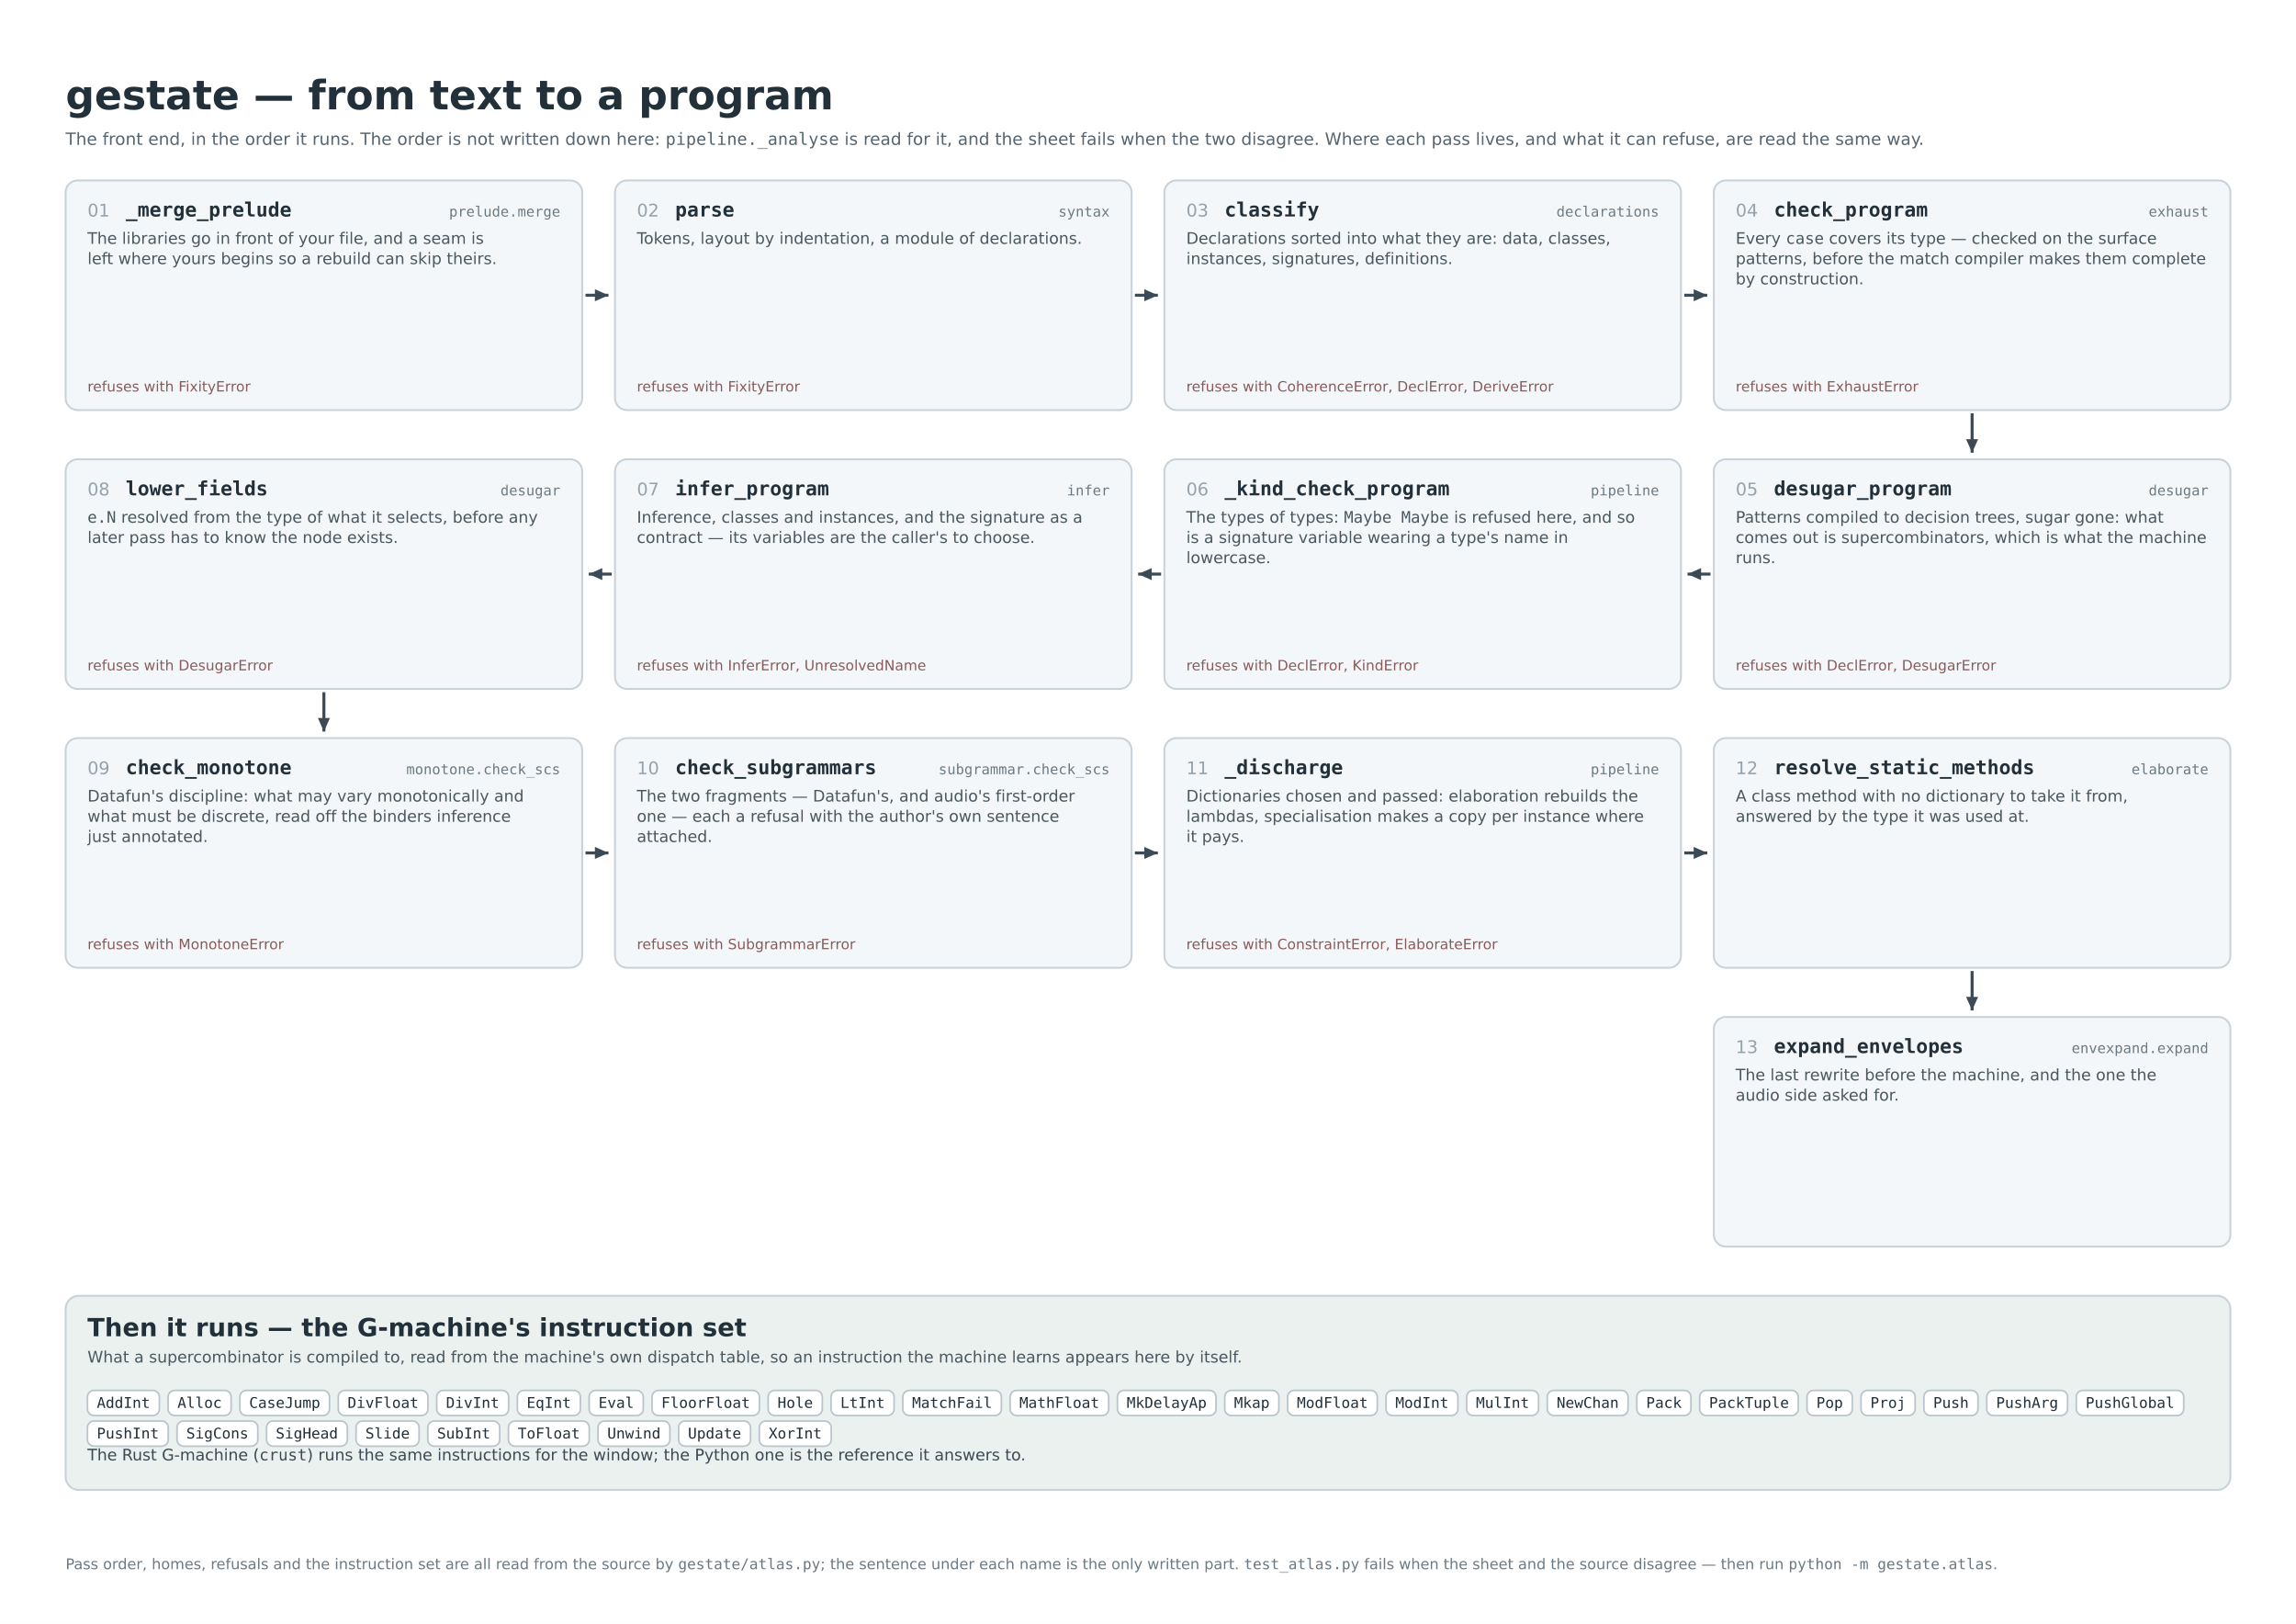
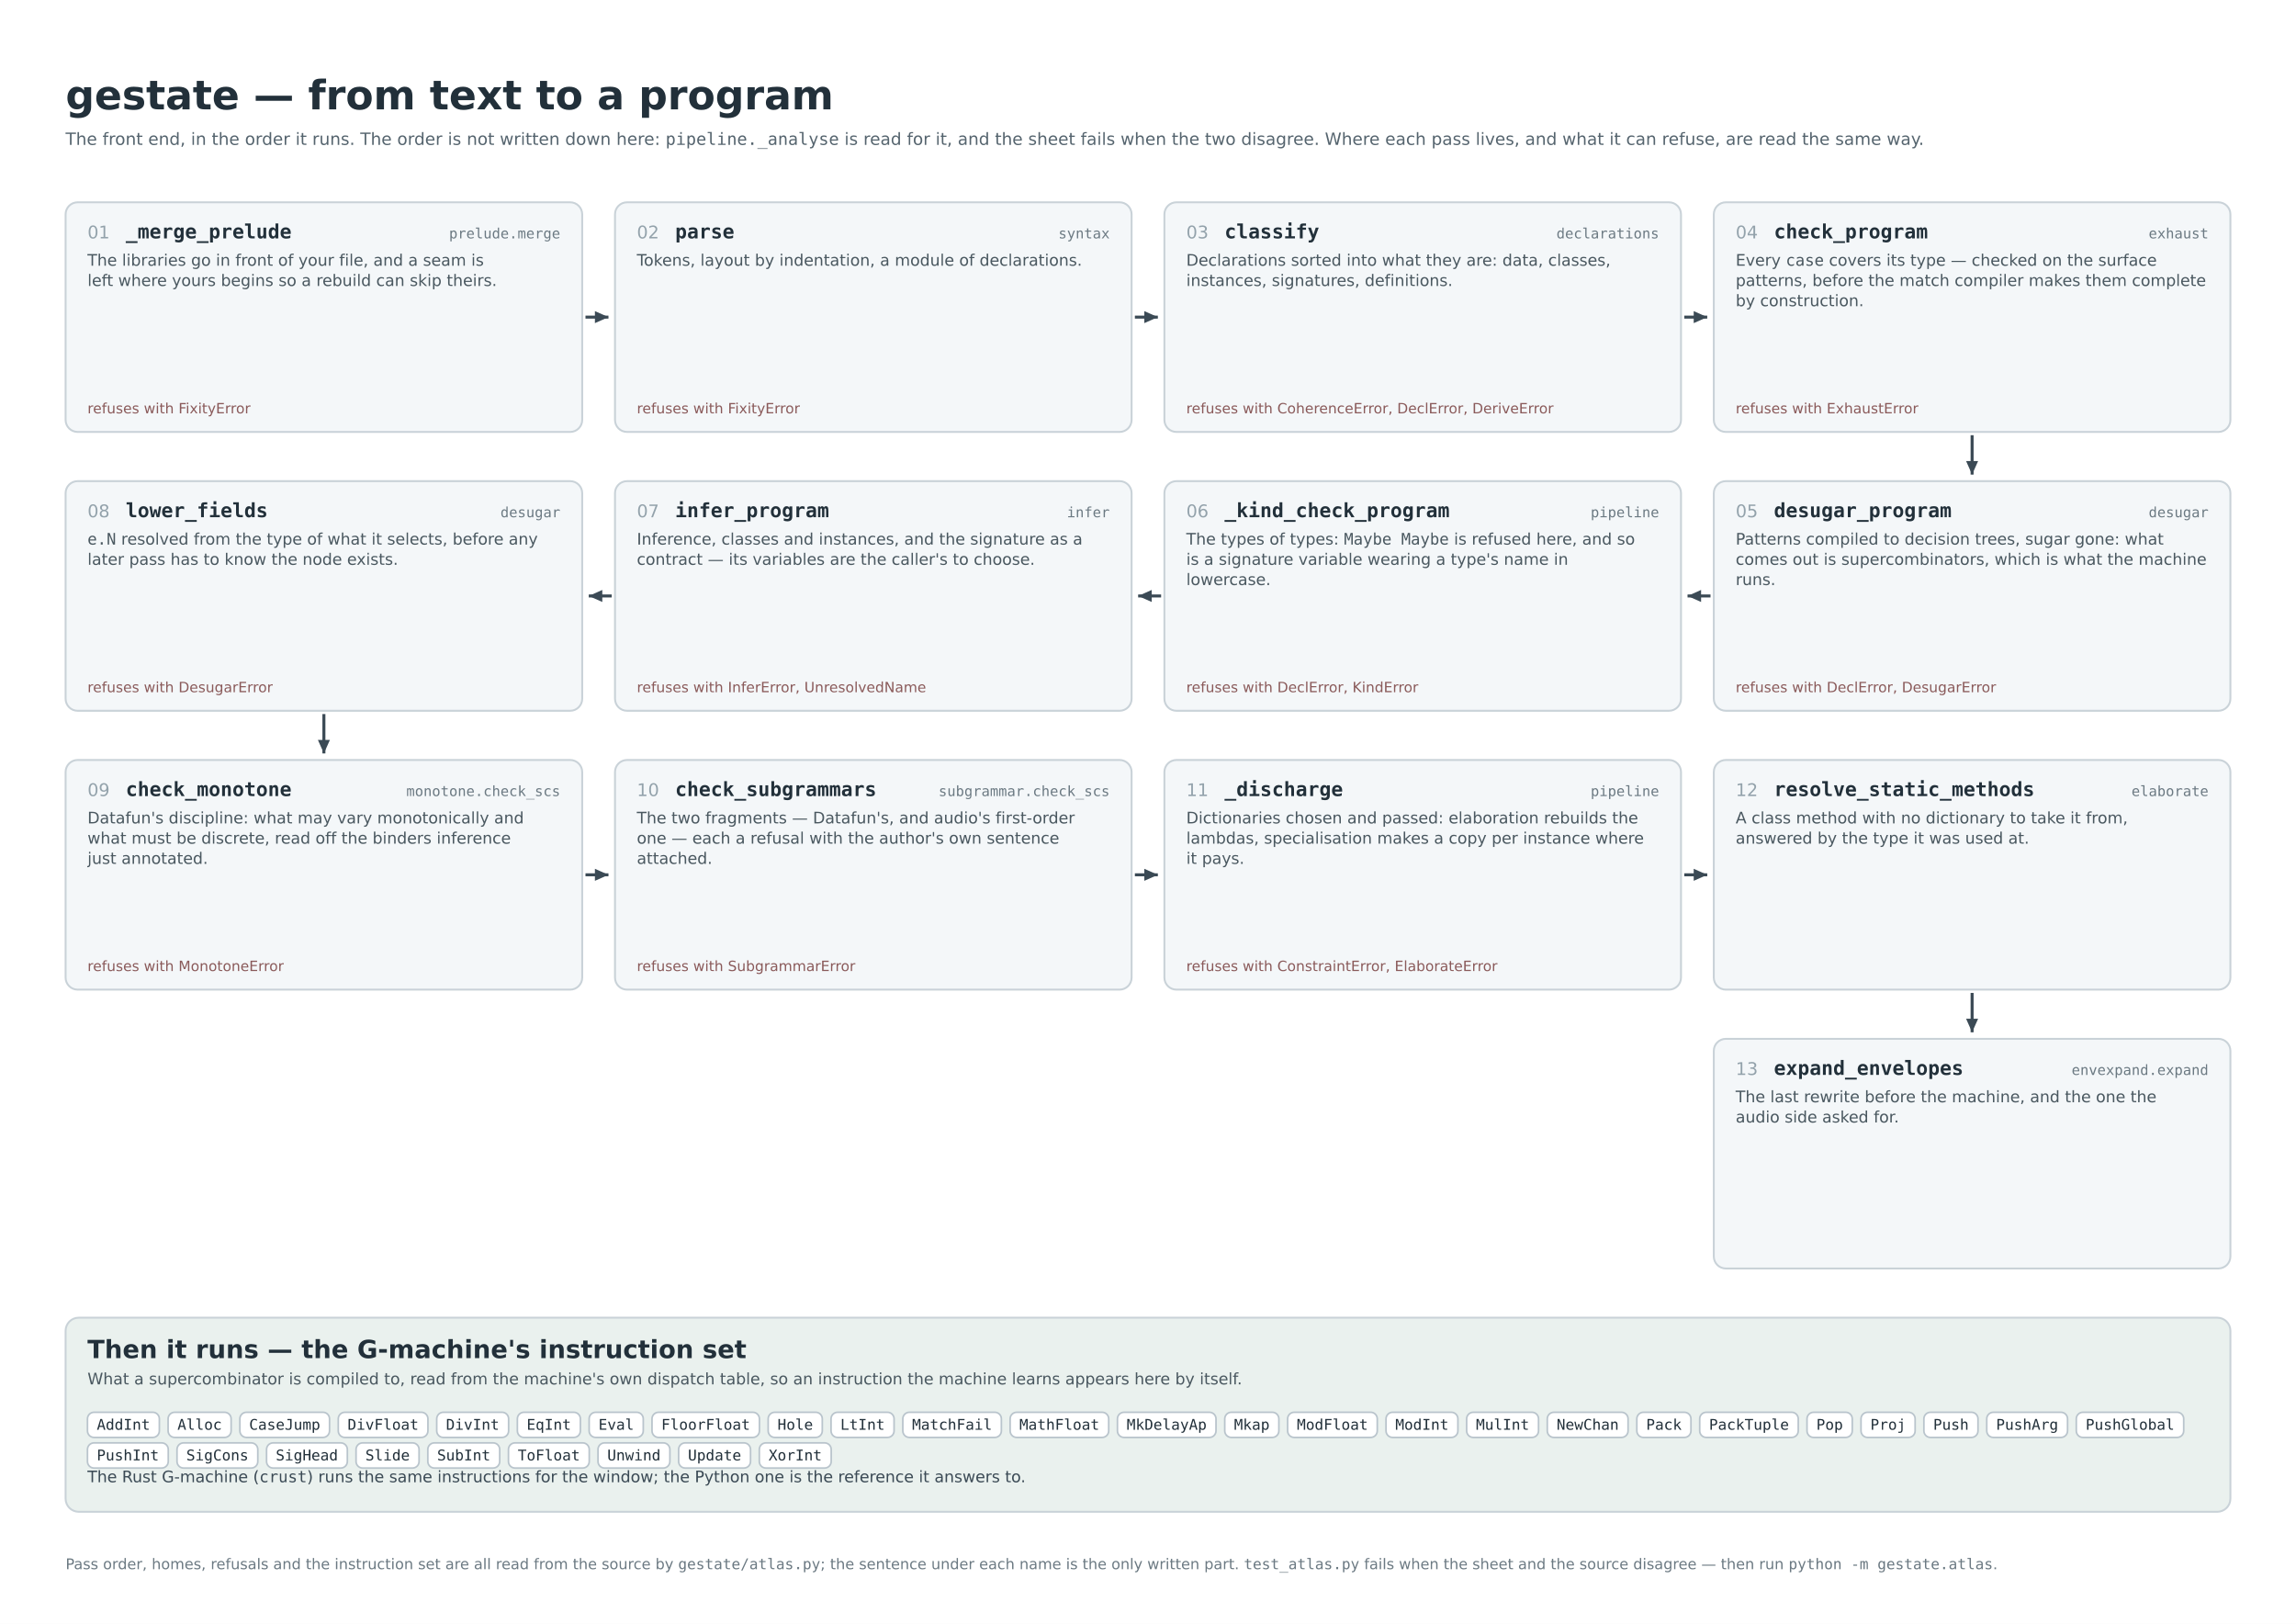
<svg xmlns="http://www.w3.org/2000/svg" width="420mm" height="297mm" viewBox="0 0 420 297">
  <defs>
    <marker id="tip" viewBox="0 0 10 10" refX="9" refY="5" markerWidth="5" markerHeight="5" orient="auto-start-reverse">
      <path d="M 0 1 L 9 5 L 0 9 z" fill="#3b4a55" />
    </marker>
  </defs>
  <style>
  text { font-family: 'DejaVu Sans', Verdana, sans-serif; fill: #22303a; }
  .mono, .chiptext { font-family: 'DejaVu Sans Mono', Consolas, monospace; }
  .title { font-size: 7.4px; font-weight: 700; }
  .subtitle { font-size: 3.1px; fill: #55646e; }
  .foot { font-size: 2.7px; fill: #6b7982; }
  .lane { stroke: #c9d2d8; stroke-width: 0.35; }
  .lanetitle { font-size: 4.6px; font-weight: 700; }
  .step { font-size: 3.6px; font-weight: 700; }
  .stepnum { font-size: 3.2px; fill: #93a2ab; }
  .home { font-size: 2.6px; fill: #6b7982; text-anchor: end; }
  .refuses { font-size: 2.6px; fill: #8a5a5a; }
  .note { font-size: 2.9px; fill: #4a5860; }
  .extra { font-size: 2.9px; fill: #3b4a55; }
  .chip { fill: #ffffff; stroke: #b9c4cc; stroke-width: 0.3; }
  .chiptext { font-size: 2.7px; text-anchor: middle; }
  .edge { stroke: #3b4a55; stroke-width: 0.55; fill: none; }
  .edgetext { font-size: 2.7px; fill: #3b4a55; text-anchor: middle; }
</style>
  <rect x="0" y="0" width="420" height="297" fill="#ffffff" />
  <text class="title" x="12.00" y="20.00">gestate — from text to a program</text>
-   <text class="subtitle" x="12.00" y="26.50">The front end, in the order it runs.  The order is not written down here: <tspan class="mono">pipeline._analyse</tspan> is read for it, and the sheet fails when the two disagree.  Where each pass lives, and what it can refuse, are read the same way.</text>
+   <text class="subtitle" x="12.00" y="26.50">The front end, in the order it runs. The order is not written down here: <tspan class="mono">pipeline._analyse</tspan> is read for it, and the sheet fails when the two disagree. Where each pass lives, and what it can refuse, are read the same way.</text>
  <text class="foot" x="12.00" y="287.00">Pass order, homes, refusals and the instruction set are all read from the source by <tspan class="mono">gestate/atlas.py</tspan>; the sentence under each name is the only written part.  <tspan class="mono">test_atlas.py</tspan> fails when the sheet and the source disagree — then run <tspan class="mono">python -m gestate.atlas</tspan>.</text>
-   <rect class="lane" x="12.00" y="33.00" width="94.50" height="42.00" rx="2.2" style="fill:#f4f7f9" />
-   <text class="stepnum" x="16.00" y="39.60">01</text>
-   <text class="step mono" x="23.00" y="39.60">_merge_prelude</text>
-   <text class="home mono" x="102.50" y="39.60">prelude.merge</text>
-   <text class="note" x="16.00" y="44.60">The libraries go in front of your file, and a seam is</text>
-   <text class="note" x="16.00" y="48.30">left where yours begins so a rebuild can skip theirs.</text>
-   <text class="refuses" x="16.00" y="71.60">refuses with FixityError</text>
-   <rect class="lane" x="112.50" y="33.00" width="94.50" height="42.00" rx="2.2" style="fill:#f4f7f9" />
-   <text class="stepnum" x="116.50" y="39.60">02</text>
-   <text class="step mono" x="123.50" y="39.60">parse</text>
-   <text class="home mono" x="203.00" y="39.60">syntax</text>
-   <text class="note" x="116.50" y="44.60">Tokens, layout by indentation, a module of declarations.</text>
-   <text class="refuses" x="116.50" y="71.60">refuses with FixityError</text>
-   <rect class="lane" x="213.00" y="33.00" width="94.50" height="42.00" rx="2.2" style="fill:#f4f7f9" />
-   <text class="stepnum" x="217.00" y="39.60">03</text>
-   <text class="step mono" x="224.00" y="39.60">classify</text>
-   <text class="home mono" x="303.50" y="39.60">declarations</text>
-   <text class="note" x="217.00" y="44.60">Declarations sorted into what they are: data, classes,</text>
-   <text class="note" x="217.00" y="48.30">instances, signatures, definitions.</text>
-   <text class="refuses" x="217.00" y="71.60">refuses with CoherenceError, DeclError, DeriveError</text>
-   <rect class="lane" x="313.50" y="33.00" width="94.50" height="42.00" rx="2.2" style="fill:#f4f7f9" />
-   <text class="stepnum" x="317.50" y="39.60">04</text>
-   <text class="step mono" x="324.50" y="39.60">check_program</text>
-   <text class="home mono" x="404.00" y="39.60">exhaust</text>
-   <text class="note" x="317.50" y="44.60">Every <tspan class="mono">case</tspan> covers its type — checked on the surface</text>
-   <text class="note" x="317.50" y="48.30">patterns, before the match compiler makes them complete</text>
-   <text class="note" x="317.50" y="52.00">by construction.</text>
-   <text class="refuses" x="317.50" y="71.60">refuses with ExhaustError</text>
-   <rect class="lane" x="313.50" y="84.00" width="94.50" height="42.00" rx="2.2" style="fill:#f4f7f9" />
-   <text class="stepnum" x="317.50" y="90.60">05</text>
-   <text class="step mono" x="324.50" y="90.60">desugar_program</text>
-   <text class="home mono" x="404.00" y="90.60">desugar</text>
-   <text class="note" x="317.50" y="95.60">Patterns compiled to decision trees, sugar gone: what</text>
-   <text class="note" x="317.50" y="99.30">comes out is supercombinators, which is what the machine</text>
-   <text class="note" x="317.50" y="103.00">runs.</text>
-   <text class="refuses" x="317.50" y="122.60">refuses with DeclError, DesugarError</text>
-   <rect class="lane" x="213.00" y="84.00" width="94.50" height="42.00" rx="2.2" style="fill:#f4f7f9" />
-   <text class="stepnum" x="217.00" y="90.60">06</text>
-   <text class="step mono" x="224.00" y="90.60">_kind_check_program</text>
-   <text class="home mono" x="303.50" y="90.60">pipeline</text>
-   <text class="note" x="217.00" y="95.60">The types of types: <tspan class="mono">Maybe Maybe</tspan> is refused here, and so</text>
-   <text class="note" x="217.00" y="99.30">is a signature variable wearing a type's name in</text>
-   <text class="note" x="217.00" y="103.00">lowercase.</text>
-   <text class="refuses" x="217.00" y="122.60">refuses with DeclError, KindError</text>
-   <rect class="lane" x="112.50" y="84.00" width="94.50" height="42.00" rx="2.2" style="fill:#f4f7f9" />
-   <text class="stepnum" x="116.50" y="90.60">07</text>
-   <text class="step mono" x="123.50" y="90.60">infer_program</text>
-   <text class="home mono" x="203.00" y="90.60">infer</text>
-   <text class="note" x="116.50" y="95.60">Inference, classes and instances, and the signature as a</text>
-   <text class="note" x="116.50" y="99.30">contract — its variables are the caller's to choose.</text>
-   <text class="refuses" x="116.50" y="122.60">refuses with InferError, UnresolvedName</text>
-   <rect class="lane" x="12.00" y="84.00" width="94.50" height="42.00" rx="2.2" style="fill:#f4f7f9" />
-   <text class="stepnum" x="16.00" y="90.60">08</text>
-   <text class="step mono" x="23.00" y="90.60">lower_fields</text>
-   <text class="home mono" x="102.50" y="90.60">desugar</text>
-   <text class="note" x="16.00" y="95.60">
+   <rect class="lane" x="12.00" y="37.00" width="94.50" height="42.00" rx="2.2" style="fill:#f4f7f9" />
+   <text class="stepnum" x="16.00" y="43.60">01</text>
+   <text class="step mono" x="23.00" y="43.60">_merge_prelude</text>
+   <text class="home mono" x="102.50" y="43.60">prelude.merge</text>
+   <text class="note" x="16.00" y="48.60">The libraries go in front of your file, and a seam is</text>
+   <text class="note" x="16.00" y="52.30">left where yours begins so a rebuild can skip theirs.</text>
+   <text class="refuses" x="16.00" y="75.60">refuses with FixityError</text>
+   <rect class="lane" x="112.50" y="37.00" width="94.50" height="42.00" rx="2.2" style="fill:#f4f7f9" />
+   <text class="stepnum" x="116.50" y="43.60">02</text>
+   <text class="step mono" x="123.50" y="43.60">parse</text>
+   <text class="home mono" x="203.00" y="43.60">syntax</text>
+   <text class="note" x="116.50" y="48.60">Tokens, layout by indentation, a module of declarations.</text>
+   <text class="refuses" x="116.50" y="75.60">refuses with FixityError</text>
+   <rect class="lane" x="213.00" y="37.00" width="94.50" height="42.00" rx="2.2" style="fill:#f4f7f9" />
+   <text class="stepnum" x="217.00" y="43.60">03</text>
+   <text class="step mono" x="224.00" y="43.60">classify</text>
+   <text class="home mono" x="303.50" y="43.60">declarations</text>
+   <text class="note" x="217.00" y="48.60">Declarations sorted into what they are: data, classes,</text>
+   <text class="note" x="217.00" y="52.30">instances, signatures, definitions.</text>
+   <text class="refuses" x="217.00" y="75.60">refuses with CoherenceError, DeclError, DeriveError</text>
+   <rect class="lane" x="313.50" y="37.00" width="94.50" height="42.00" rx="2.2" style="fill:#f4f7f9" />
+   <text class="stepnum" x="317.50" y="43.60">04</text>
+   <text class="step mono" x="324.50" y="43.60">check_program</text>
+   <text class="home mono" x="404.00" y="43.60">exhaust</text>
+   <text class="note" x="317.50" y="48.60">Every <tspan class="mono">case</tspan> covers its type — checked on the surface</text>
+   <text class="note" x="317.50" y="52.30">patterns, before the match compiler makes them complete</text>
+   <text class="note" x="317.50" y="56.00">by construction.</text>
+   <text class="refuses" x="317.50" y="75.60">refuses with ExhaustError</text>
+   <rect class="lane" x="313.50" y="88.00" width="94.50" height="42.00" rx="2.2" style="fill:#f4f7f9" />
+   <text class="stepnum" x="317.50" y="94.60">05</text>
+   <text class="step mono" x="324.50" y="94.60">desugar_program</text>
+   <text class="home mono" x="404.00" y="94.60">desugar</text>
+   <text class="note" x="317.50" y="99.60">Patterns compiled to decision trees, sugar gone: what</text>
+   <text class="note" x="317.50" y="103.30">comes out is supercombinators, which is what the machine</text>
+   <text class="note" x="317.50" y="107.00">runs.</text>
+   <text class="refuses" x="317.50" y="126.60">refuses with DeclError, DesugarError</text>
+   <rect class="lane" x="213.00" y="88.00" width="94.50" height="42.00" rx="2.2" style="fill:#f4f7f9" />
+   <text class="stepnum" x="217.00" y="94.60">06</text>
+   <text class="step mono" x="224.00" y="94.60">_kind_check_program</text>
+   <text class="home mono" x="303.50" y="94.60">pipeline</text>
+   <text class="note" x="217.00" y="99.60">The types of types: <tspan class="mono">Maybe Maybe</tspan> is refused here, and so</text>
+   <text class="note" x="217.00" y="103.30">is a signature variable wearing a type's name in</text>
+   <text class="note" x="217.00" y="107.00">lowercase.</text>
+   <text class="refuses" x="217.00" y="126.60">refuses with DeclError, KindError</text>
+   <rect class="lane" x="112.50" y="88.00" width="94.50" height="42.00" rx="2.2" style="fill:#f4f7f9" />
+   <text class="stepnum" x="116.50" y="94.60">07</text>
+   <text class="step mono" x="123.50" y="94.60">infer_program</text>
+   <text class="home mono" x="203.00" y="94.60">infer</text>
+   <text class="note" x="116.50" y="99.60">Inference, classes and instances, and the signature as a</text>
+   <text class="note" x="116.50" y="103.30">contract — its variables are the caller's to choose.</text>
+   <text class="refuses" x="116.50" y="126.60">refuses with InferError, UnresolvedName</text>
+   <rect class="lane" x="12.00" y="88.00" width="94.50" height="42.00" rx="2.2" style="fill:#f4f7f9" />
+   <text class="stepnum" x="16.00" y="94.60">08</text>
+   <text class="step mono" x="23.00" y="94.60">lower_fields</text>
+   <text class="home mono" x="102.50" y="94.60">desugar</text>
+   <text class="note" x="16.00" y="99.60">
    <tspan class="mono">e.N</tspan> resolved from the type of what it selects, before any</text>
-   <text class="note" x="16.00" y="99.30">later pass has to know the node exists.</text>
-   <text class="refuses" x="16.00" y="122.60">refuses with DesugarError</text>
-   <rect class="lane" x="12.00" y="135.00" width="94.50" height="42.00" rx="2.2" style="fill:#f4f7f9" />
-   <text class="stepnum" x="16.00" y="141.60">09</text>
-   <text class="step mono" x="23.00" y="141.60">check_monotone</text>
-   <text class="home mono" x="102.50" y="141.60">monotone.check_scs</text>
-   <text class="note" x="16.00" y="146.60">Datafun's discipline: what may vary monotonically and</text>
-   <text class="note" x="16.00" y="150.30">what must be discrete, read off the binders inference</text>
-   <text class="note" x="16.00" y="154.00">just annotated.</text>
-   <text class="refuses" x="16.00" y="173.60">refuses with MonotoneError</text>
-   <rect class="lane" x="112.50" y="135.00" width="94.50" height="42.00" rx="2.2" style="fill:#f4f7f9" />
-   <text class="stepnum" x="116.50" y="141.60">10</text>
-   <text class="step mono" x="123.50" y="141.60">check_subgrammars</text>
-   <text class="home mono" x="203.00" y="141.60">subgrammar.check_scs</text>
-   <text class="note" x="116.50" y="146.60">The two fragments — Datafun's, and audio's first-order</text>
-   <text class="note" x="116.50" y="150.30">one — each a refusal with the author's own sentence</text>
-   <text class="note" x="116.50" y="154.00">attached.</text>
-   <text class="refuses" x="116.50" y="173.60">refuses with SubgrammarError</text>
-   <rect class="lane" x="213.00" y="135.00" width="94.50" height="42.00" rx="2.2" style="fill:#f4f7f9" />
-   <text class="stepnum" x="217.00" y="141.60">11</text>
-   <text class="step mono" x="224.00" y="141.60">_discharge</text>
-   <text class="home mono" x="303.50" y="141.60">pipeline</text>
-   <text class="note" x="217.00" y="146.60">Dictionaries chosen and passed: elaboration rebuilds the</text>
-   <text class="note" x="217.00" y="150.30">lambdas, specialisation makes a copy per instance where</text>
-   <text class="note" x="217.00" y="154.00">it pays.</text>
-   <text class="refuses" x="217.00" y="173.60">refuses with ConstraintError, ElaborateError</text>
-   <rect class="lane" x="313.50" y="135.00" width="94.50" height="42.00" rx="2.2" style="fill:#f4f7f9" />
-   <text class="stepnum" x="317.50" y="141.60">12</text>
-   <text class="step mono" x="324.50" y="141.60">resolve_static_methods</text>
-   <text class="home mono" x="404.00" y="141.60">elaborate</text>
-   <text class="note" x="317.50" y="146.60">A class method with no dictionary to take it from,</text>
-   <text class="note" x="317.50" y="150.30">answered by the type it was used at.</text>
-   <rect class="lane" x="313.50" y="186.00" width="94.50" height="42.00" rx="2.2" style="fill:#f4f7f9" />
-   <text class="stepnum" x="317.50" y="192.60">13</text>
-   <text class="step mono" x="324.50" y="192.60">expand_envelopes</text>
-   <text class="home mono" x="404.00" y="192.60">envexpand.expand</text>
-   <text class="note" x="317.50" y="197.60">The last rewrite before the machine, and the one the</text>
-   <text class="note" x="317.50" y="201.30">audio side asked for.</text>
-   <path class="edge" d="M107.10,54.00 L111.30,54.00" marker-end="url(#tip)" />
-   <path class="edge" d="M207.60,54.00 L211.80,54.00" marker-end="url(#tip)" />
-   <path class="edge" d="M308.10,54.00 L312.30,54.00" marker-end="url(#tip)" />
-   <path class="edge" d="M360.75,75.60 L360.75,82.80" marker-end="url(#tip)" />
-   <path class="edge" d="M312.90,105.00 L308.70,105.00" marker-end="url(#tip)" />
-   <path class="edge" d="M212.40,105.00 L208.20,105.00" marker-end="url(#tip)" />
-   <path class="edge" d="M111.90,105.00 L107.70,105.00" marker-end="url(#tip)" />
-   <path class="edge" d="M59.25,126.60 L59.25,133.80" marker-end="url(#tip)" />
-   <path class="edge" d="M107.10,156.00 L111.30,156.00" marker-end="url(#tip)" />
-   <path class="edge" d="M207.60,156.00 L211.80,156.00" marker-end="url(#tip)" />
-   <path class="edge" d="M308.10,156.00 L312.30,156.00" marker-end="url(#tip)" />
-   <path class="edge" d="M360.75,177.60 L360.75,184.80" marker-end="url(#tip)" />
-   <rect class="lane" x="12.00" y="237.00" width="396.00" height="35.50" rx="2.4" style="fill:#eaf1ee" />
-   <text class="lanetitle" x="16.00" y="244.40">Then it runs — the G-machine's instruction set</text>
-   <text class="note" x="16.00" y="249.20">What a supercombinator is compiled to, read from the machine's own dispatch table, so an instruction the machine learns appears here by itself.</text>
-   <rect class="chip" x="16.00" y="254.30" width="13.15" height="4.6" rx="1.2" />
-   <text class="chiptext" x="22.58" y="257.50">AddInt</text>
-   <rect class="chip" x="30.75" y="254.30" width="11.53" height="4.6" rx="1.2" />
-   <text class="chiptext" x="36.52" y="257.50">Alloc</text>
-   <rect class="chip" x="43.88" y="254.30" width="16.40" height="4.6" rx="1.2" />
-   <text class="chiptext" x="52.08" y="257.50">CaseJump</text>
-   <rect class="chip" x="61.88" y="254.30" width="16.40" height="4.6" rx="1.2" />
-   <text class="chiptext" x="70.08" y="257.50">DivFloat</text>
-   <rect class="chip" x="79.89" y="254.30" width="13.15" height="4.6" rx="1.2" />
-   <text class="chiptext" x="86.46" y="257.50">DivInt</text>
-   <rect class="chip" x="94.64" y="254.30" width="11.53" height="4.6" rx="1.2" />
-   <text class="chiptext" x="100.40" y="257.50">EqInt</text>
-   <rect class="chip" x="107.77" y="254.30" width="9.90" height="4.6" rx="1.2" />
-   <text class="chiptext" x="112.72" y="257.50">Eval</text>
-   <rect class="chip" x="119.27" y="254.30" width="19.65" height="4.6" rx="1.2" />
-   <text class="chiptext" x="129.09" y="257.50">FloorFloat</text>
-   <rect class="chip" x="140.52" y="254.30" width="9.90" height="4.6" rx="1.2" />
-   <text class="chiptext" x="145.47" y="257.50">Hole</text>
-   <rect class="chip" x="152.02" y="254.30" width="11.53" height="4.6" rx="1.2" />
-   <text class="chiptext" x="157.79" y="257.50">LtInt</text>
-   <rect class="chip" x="165.15" y="254.30" width="18.03" height="4.6" rx="1.2" />
-   <text class="chiptext" x="174.16" y="257.50">MatchFail</text>
-   <rect class="chip" x="184.78" y="254.30" width="18.03" height="4.6" rx="1.2" />
-   <text class="chiptext" x="193.79" y="257.50">MathFloat</text>
-   <rect class="chip" x="204.41" y="254.30" width="18.03" height="4.6" rx="1.2" />
-   <text class="chiptext" x="213.42" y="257.50">MkDelayAp</text>
-   <rect class="chip" x="224.04" y="254.30" width="9.90" height="4.6" rx="1.2" />
-   <text class="chiptext" x="228.99" y="257.50">Mkap</text>
-   <rect class="chip" x="235.54" y="254.30" width="16.40" height="4.6" rx="1.2" />
-   <text class="chiptext" x="243.74" y="257.50">ModFloat</text>
-   <rect class="chip" x="253.54" y="254.30" width="13.15" height="4.6" rx="1.2" />
-   <text class="chiptext" x="260.12" y="257.50">ModInt</text>
-   <rect class="chip" x="268.29" y="254.30" width="13.15" height="4.6" rx="1.2" />
-   <text class="chiptext" x="274.87" y="257.50">MulInt</text>
-   <rect class="chip" x="283.04" y="254.30" width="14.78" height="4.6" rx="1.2" />
-   <text class="chiptext" x="290.43" y="257.50">NewChan</text>
-   <rect class="chip" x="299.42" y="254.30" width="9.90" height="4.6" rx="1.2" />
-   <text class="chiptext" x="304.37" y="257.50">Pack</text>
-   <rect class="chip" x="310.92" y="254.30" width="18.03" height="4.6" rx="1.2" />
-   <text class="chiptext" x="319.94" y="257.50">PackTuple</text>
-   <rect class="chip" x="330.55" y="254.30" width="8.28" height="4.6" rx="1.2" />
-   <text class="chiptext" x="334.69" y="257.50">Pop</text>
-   <rect class="chip" x="340.43" y="254.30" width="9.90" height="4.6" rx="1.2" />
-   <text class="chiptext" x="345.38" y="257.50">Proj</text>
-   <rect class="chip" x="351.93" y="254.30" width="9.90" height="4.6" rx="1.2" />
-   <text class="chiptext" x="356.88" y="257.50">Push</text>
-   <rect class="chip" x="363.43" y="254.30" width="14.78" height="4.6" rx="1.2" />
-   <text class="chiptext" x="370.82" y="257.50">PushArg</text>
-   <rect class="chip" x="379.81" y="254.30" width="19.65" height="4.6" rx="1.2" />
-   <text class="chiptext" x="389.64" y="257.50">PushGlobal</text>
-   <rect class="chip" x="16.00" y="259.90" width="14.78" height="4.6" rx="1.2" />
-   <text class="chiptext" x="23.39" y="263.10">PushInt</text>
-   <rect class="chip" x="32.38" y="259.90" width="14.78" height="4.6" rx="1.2" />
-   <text class="chiptext" x="39.77" y="263.10">SigCons</text>
-   <rect class="chip" x="48.76" y="259.90" width="14.78" height="4.6" rx="1.2" />
-   <text class="chiptext" x="56.14" y="263.10">SigHead</text>
-   <rect class="chip" x="65.13" y="259.90" width="11.53" height="4.6" rx="1.2" />
-   <text class="chiptext" x="70.90" y="263.10">Slide</text>
-   <rect class="chip" x="78.26" y="259.90" width="13.15" height="4.6" rx="1.2" />
-   <text class="chiptext" x="84.84" y="263.10">SubInt</text>
-   <rect class="chip" x="93.01" y="259.90" width="14.78" height="4.6" rx="1.2" />
-   <text class="chiptext" x="100.40" y="263.10">ToFloat</text>
-   <rect class="chip" x="109.39" y="259.90" width="13.15" height="4.6" rx="1.2" />
-   <text class="chiptext" x="115.97" y="263.10">Unwind</text>
-   <rect class="chip" x="124.14" y="259.90" width="13.15" height="4.6" rx="1.2" />
-   <text class="chiptext" x="130.72" y="263.10">Update</text>
-   <rect class="chip" x="138.90" y="259.90" width="13.15" height="4.6" rx="1.2" />
-   <text class="chiptext" x="145.47" y="263.10">XorInt</text>
-   <text class="extra" x="16.00" y="267.10">The Rust G-machine (<tspan class="mono">crust</tspan>) runs the same instructions for the window; the Python one is the reference it answers to.</text>
+   <text class="note" x="16.00" y="103.30">later pass has to know the node exists.</text>
+   <text class="refuses" x="16.00" y="126.60">refuses with DesugarError</text>
+   <rect class="lane" x="12.00" y="139.00" width="94.50" height="42.00" rx="2.2" style="fill:#f4f7f9" />
+   <text class="stepnum" x="16.00" y="145.60">09</text>
+   <text class="step mono" x="23.00" y="145.60">check_monotone</text>
+   <text class="home mono" x="102.50" y="145.60">monotone.check_scs</text>
+   <text class="note" x="16.00" y="150.60">Datafun's discipline: what may vary monotonically and</text>
+   <text class="note" x="16.00" y="154.30">what must be discrete, read off the binders inference</text>
+   <text class="note" x="16.00" y="158.00">just annotated.</text>
+   <text class="refuses" x="16.00" y="177.60">refuses with MonotoneError</text>
+   <rect class="lane" x="112.50" y="139.00" width="94.50" height="42.00" rx="2.2" style="fill:#f4f7f9" />
+   <text class="stepnum" x="116.50" y="145.60">10</text>
+   <text class="step mono" x="123.50" y="145.60">check_subgrammars</text>
+   <text class="home mono" x="203.00" y="145.60">subgrammar.check_scs</text>
+   <text class="note" x="116.50" y="150.60">The two fragments — Datafun's, and audio's first-order</text>
+   <text class="note" x="116.50" y="154.30">one — each a refusal with the author's own sentence</text>
+   <text class="note" x="116.50" y="158.00">attached.</text>
+   <text class="refuses" x="116.50" y="177.60">refuses with SubgrammarError</text>
+   <rect class="lane" x="213.00" y="139.00" width="94.50" height="42.00" rx="2.2" style="fill:#f4f7f9" />
+   <text class="stepnum" x="217.00" y="145.60">11</text>
+   <text class="step mono" x="224.00" y="145.60">_discharge</text>
+   <text class="home mono" x="303.50" y="145.60">pipeline</text>
+   <text class="note" x="217.00" y="150.60">Dictionaries chosen and passed: elaboration rebuilds the</text>
+   <text class="note" x="217.00" y="154.30">lambdas, specialisation makes a copy per instance where</text>
+   <text class="note" x="217.00" y="158.00">it pays.</text>
+   <text class="refuses" x="217.00" y="177.60">refuses with ConstraintError, ElaborateError</text>
+   <rect class="lane" x="313.50" y="139.00" width="94.50" height="42.00" rx="2.2" style="fill:#f4f7f9" />
+   <text class="stepnum" x="317.50" y="145.60">12</text>
+   <text class="step mono" x="324.50" y="145.60">resolve_static_methods</text>
+   <text class="home mono" x="404.00" y="145.60">elaborate</text>
+   <text class="note" x="317.50" y="150.60">A class method with no dictionary to take it from,</text>
+   <text class="note" x="317.50" y="154.30">answered by the type it was used at.</text>
+   <rect class="lane" x="313.50" y="190.00" width="94.50" height="42.00" rx="2.2" style="fill:#f4f7f9" />
+   <text class="stepnum" x="317.50" y="196.60">13</text>
+   <text class="step mono" x="324.50" y="196.60">expand_envelopes</text>
+   <text class="home mono" x="404.00" y="196.60">envexpand.expand</text>
+   <text class="note" x="317.50" y="201.60">The last rewrite before the machine, and the one the</text>
+   <text class="note" x="317.50" y="205.30">audio side asked for.</text>
+   <path class="edge" d="M107.10,58.00 L111.30,58.00" marker-end="url(#tip)" />
+   <path class="edge" d="M207.60,58.00 L211.80,58.00" marker-end="url(#tip)" />
+   <path class="edge" d="M308.10,58.00 L312.30,58.00" marker-end="url(#tip)" />
+   <path class="edge" d="M360.75,79.60 L360.75,86.80" marker-end="url(#tip)" />
+   <path class="edge" d="M312.90,109.00 L308.70,109.00" marker-end="url(#tip)" />
+   <path class="edge" d="M212.40,109.00 L208.20,109.00" marker-end="url(#tip)" />
+   <path class="edge" d="M111.90,109.00 L107.70,109.00" marker-end="url(#tip)" />
+   <path class="edge" d="M59.25,130.60 L59.25,137.80" marker-end="url(#tip)" />
+   <path class="edge" d="M107.10,160.00 L111.30,160.00" marker-end="url(#tip)" />
+   <path class="edge" d="M207.60,160.00 L211.80,160.00" marker-end="url(#tip)" />
+   <path class="edge" d="M308.10,160.00 L312.30,160.00" marker-end="url(#tip)" />
+   <path class="edge" d="M360.75,181.60 L360.75,188.80" marker-end="url(#tip)" />
+   <rect class="lane" x="12.00" y="241.00" width="396.00" height="35.50" rx="2.4" style="fill:#eaf1ee" />
+   <text class="lanetitle" x="16.00" y="248.40">Then it runs — the G-machine's instruction set</text>
+   <text class="note" x="16.00" y="253.20">What a supercombinator is compiled to, read from the machine's own dispatch table, so an instruction the machine learns appears here by itself.</text>
+   <rect class="chip" x="16.00" y="258.30" width="13.15" height="4.6" rx="1.2" />
+   <text class="chiptext" x="22.58" y="261.50">AddInt</text>
+   <rect class="chip" x="30.75" y="258.30" width="11.53" height="4.6" rx="1.2" />
+   <text class="chiptext" x="36.52" y="261.50">Alloc</text>
+   <rect class="chip" x="43.88" y="258.30" width="16.40" height="4.6" rx="1.2" />
+   <text class="chiptext" x="52.08" y="261.50">CaseJump</text>
+   <rect class="chip" x="61.88" y="258.30" width="16.40" height="4.6" rx="1.2" />
+   <text class="chiptext" x="70.08" y="261.50">DivFloat</text>
+   <rect class="chip" x="79.89" y="258.30" width="13.15" height="4.6" rx="1.2" />
+   <text class="chiptext" x="86.46" y="261.50">DivInt</text>
+   <rect class="chip" x="94.64" y="258.30" width="11.53" height="4.6" rx="1.2" />
+   <text class="chiptext" x="100.40" y="261.50">EqInt</text>
+   <rect class="chip" x="107.77" y="258.30" width="9.90" height="4.6" rx="1.2" />
+   <text class="chiptext" x="112.72" y="261.50">Eval</text>
+   <rect class="chip" x="119.27" y="258.30" width="19.65" height="4.6" rx="1.2" />
+   <text class="chiptext" x="129.09" y="261.50">FloorFloat</text>
+   <rect class="chip" x="140.52" y="258.30" width="9.90" height="4.6" rx="1.2" />
+   <text class="chiptext" x="145.47" y="261.50">Hole</text>
+   <rect class="chip" x="152.02" y="258.30" width="11.53" height="4.6" rx="1.2" />
+   <text class="chiptext" x="157.79" y="261.50">LtInt</text>
+   <rect class="chip" x="165.15" y="258.30" width="18.03" height="4.6" rx="1.2" />
+   <text class="chiptext" x="174.16" y="261.50">MatchFail</text>
+   <rect class="chip" x="184.78" y="258.30" width="18.03" height="4.6" rx="1.2" />
+   <text class="chiptext" x="193.79" y="261.50">MathFloat</text>
+   <rect class="chip" x="204.41" y="258.30" width="18.03" height="4.6" rx="1.2" />
+   <text class="chiptext" x="213.42" y="261.50">MkDelayAp</text>
+   <rect class="chip" x="224.04" y="258.30" width="9.90" height="4.6" rx="1.2" />
+   <text class="chiptext" x="228.99" y="261.50">Mkap</text>
+   <rect class="chip" x="235.54" y="258.30" width="16.40" height="4.6" rx="1.2" />
+   <text class="chiptext" x="243.74" y="261.50">ModFloat</text>
+   <rect class="chip" x="253.54" y="258.30" width="13.15" height="4.6" rx="1.2" />
+   <text class="chiptext" x="260.12" y="261.50">ModInt</text>
+   <rect class="chip" x="268.29" y="258.30" width="13.15" height="4.6" rx="1.2" />
+   <text class="chiptext" x="274.87" y="261.50">MulInt</text>
+   <rect class="chip" x="283.04" y="258.30" width="14.78" height="4.6" rx="1.2" />
+   <text class="chiptext" x="290.43" y="261.50">NewChan</text>
+   <rect class="chip" x="299.42" y="258.30" width="9.90" height="4.6" rx="1.2" />
+   <text class="chiptext" x="304.37" y="261.50">Pack</text>
+   <rect class="chip" x="310.92" y="258.30" width="18.03" height="4.6" rx="1.2" />
+   <text class="chiptext" x="319.94" y="261.50">PackTuple</text>
+   <rect class="chip" x="330.55" y="258.30" width="8.28" height="4.6" rx="1.2" />
+   <text class="chiptext" x="334.69" y="261.50">Pop</text>
+   <rect class="chip" x="340.43" y="258.30" width="9.90" height="4.6" rx="1.2" />
+   <text class="chiptext" x="345.38" y="261.50">Proj</text>
+   <rect class="chip" x="351.93" y="258.30" width="9.90" height="4.6" rx="1.2" />
+   <text class="chiptext" x="356.88" y="261.50">Push</text>
+   <rect class="chip" x="363.43" y="258.30" width="14.78" height="4.6" rx="1.2" />
+   <text class="chiptext" x="370.82" y="261.50">PushArg</text>
+   <rect class="chip" x="379.81" y="258.30" width="19.65" height="4.6" rx="1.2" />
+   <text class="chiptext" x="389.64" y="261.50">PushGlobal</text>
+   <rect class="chip" x="16.00" y="263.90" width="14.78" height="4.6" rx="1.2" />
+   <text class="chiptext" x="23.39" y="267.10">PushInt</text>
+   <rect class="chip" x="32.38" y="263.90" width="14.78" height="4.6" rx="1.2" />
+   <text class="chiptext" x="39.77" y="267.10">SigCons</text>
+   <rect class="chip" x="48.76" y="263.90" width="14.78" height="4.6" rx="1.2" />
+   <text class="chiptext" x="56.14" y="267.10">SigHead</text>
+   <rect class="chip" x="65.13" y="263.90" width="11.53" height="4.6" rx="1.2" />
+   <text class="chiptext" x="70.90" y="267.10">Slide</text>
+   <rect class="chip" x="78.26" y="263.90" width="13.15" height="4.6" rx="1.2" />
+   <text class="chiptext" x="84.84" y="267.10">SubInt</text>
+   <rect class="chip" x="93.01" y="263.90" width="14.78" height="4.6" rx="1.2" />
+   <text class="chiptext" x="100.40" y="267.10">ToFloat</text>
+   <rect class="chip" x="109.39" y="263.90" width="13.15" height="4.6" rx="1.2" />
+   <text class="chiptext" x="115.97" y="267.10">Unwind</text>
+   <rect class="chip" x="124.14" y="263.90" width="13.15" height="4.6" rx="1.2" />
+   <text class="chiptext" x="130.72" y="267.10">Update</text>
+   <rect class="chip" x="138.90" y="263.90" width="13.15" height="4.6" rx="1.2" />
+   <text class="chiptext" x="145.47" y="267.10">XorInt</text>
+   <text class="extra" x="16.00" y="271.10">The Rust G-machine (<tspan class="mono">crust</tspan>) runs the same instructions for the window; the Python one is the reference it answers to.</text>
</svg>
